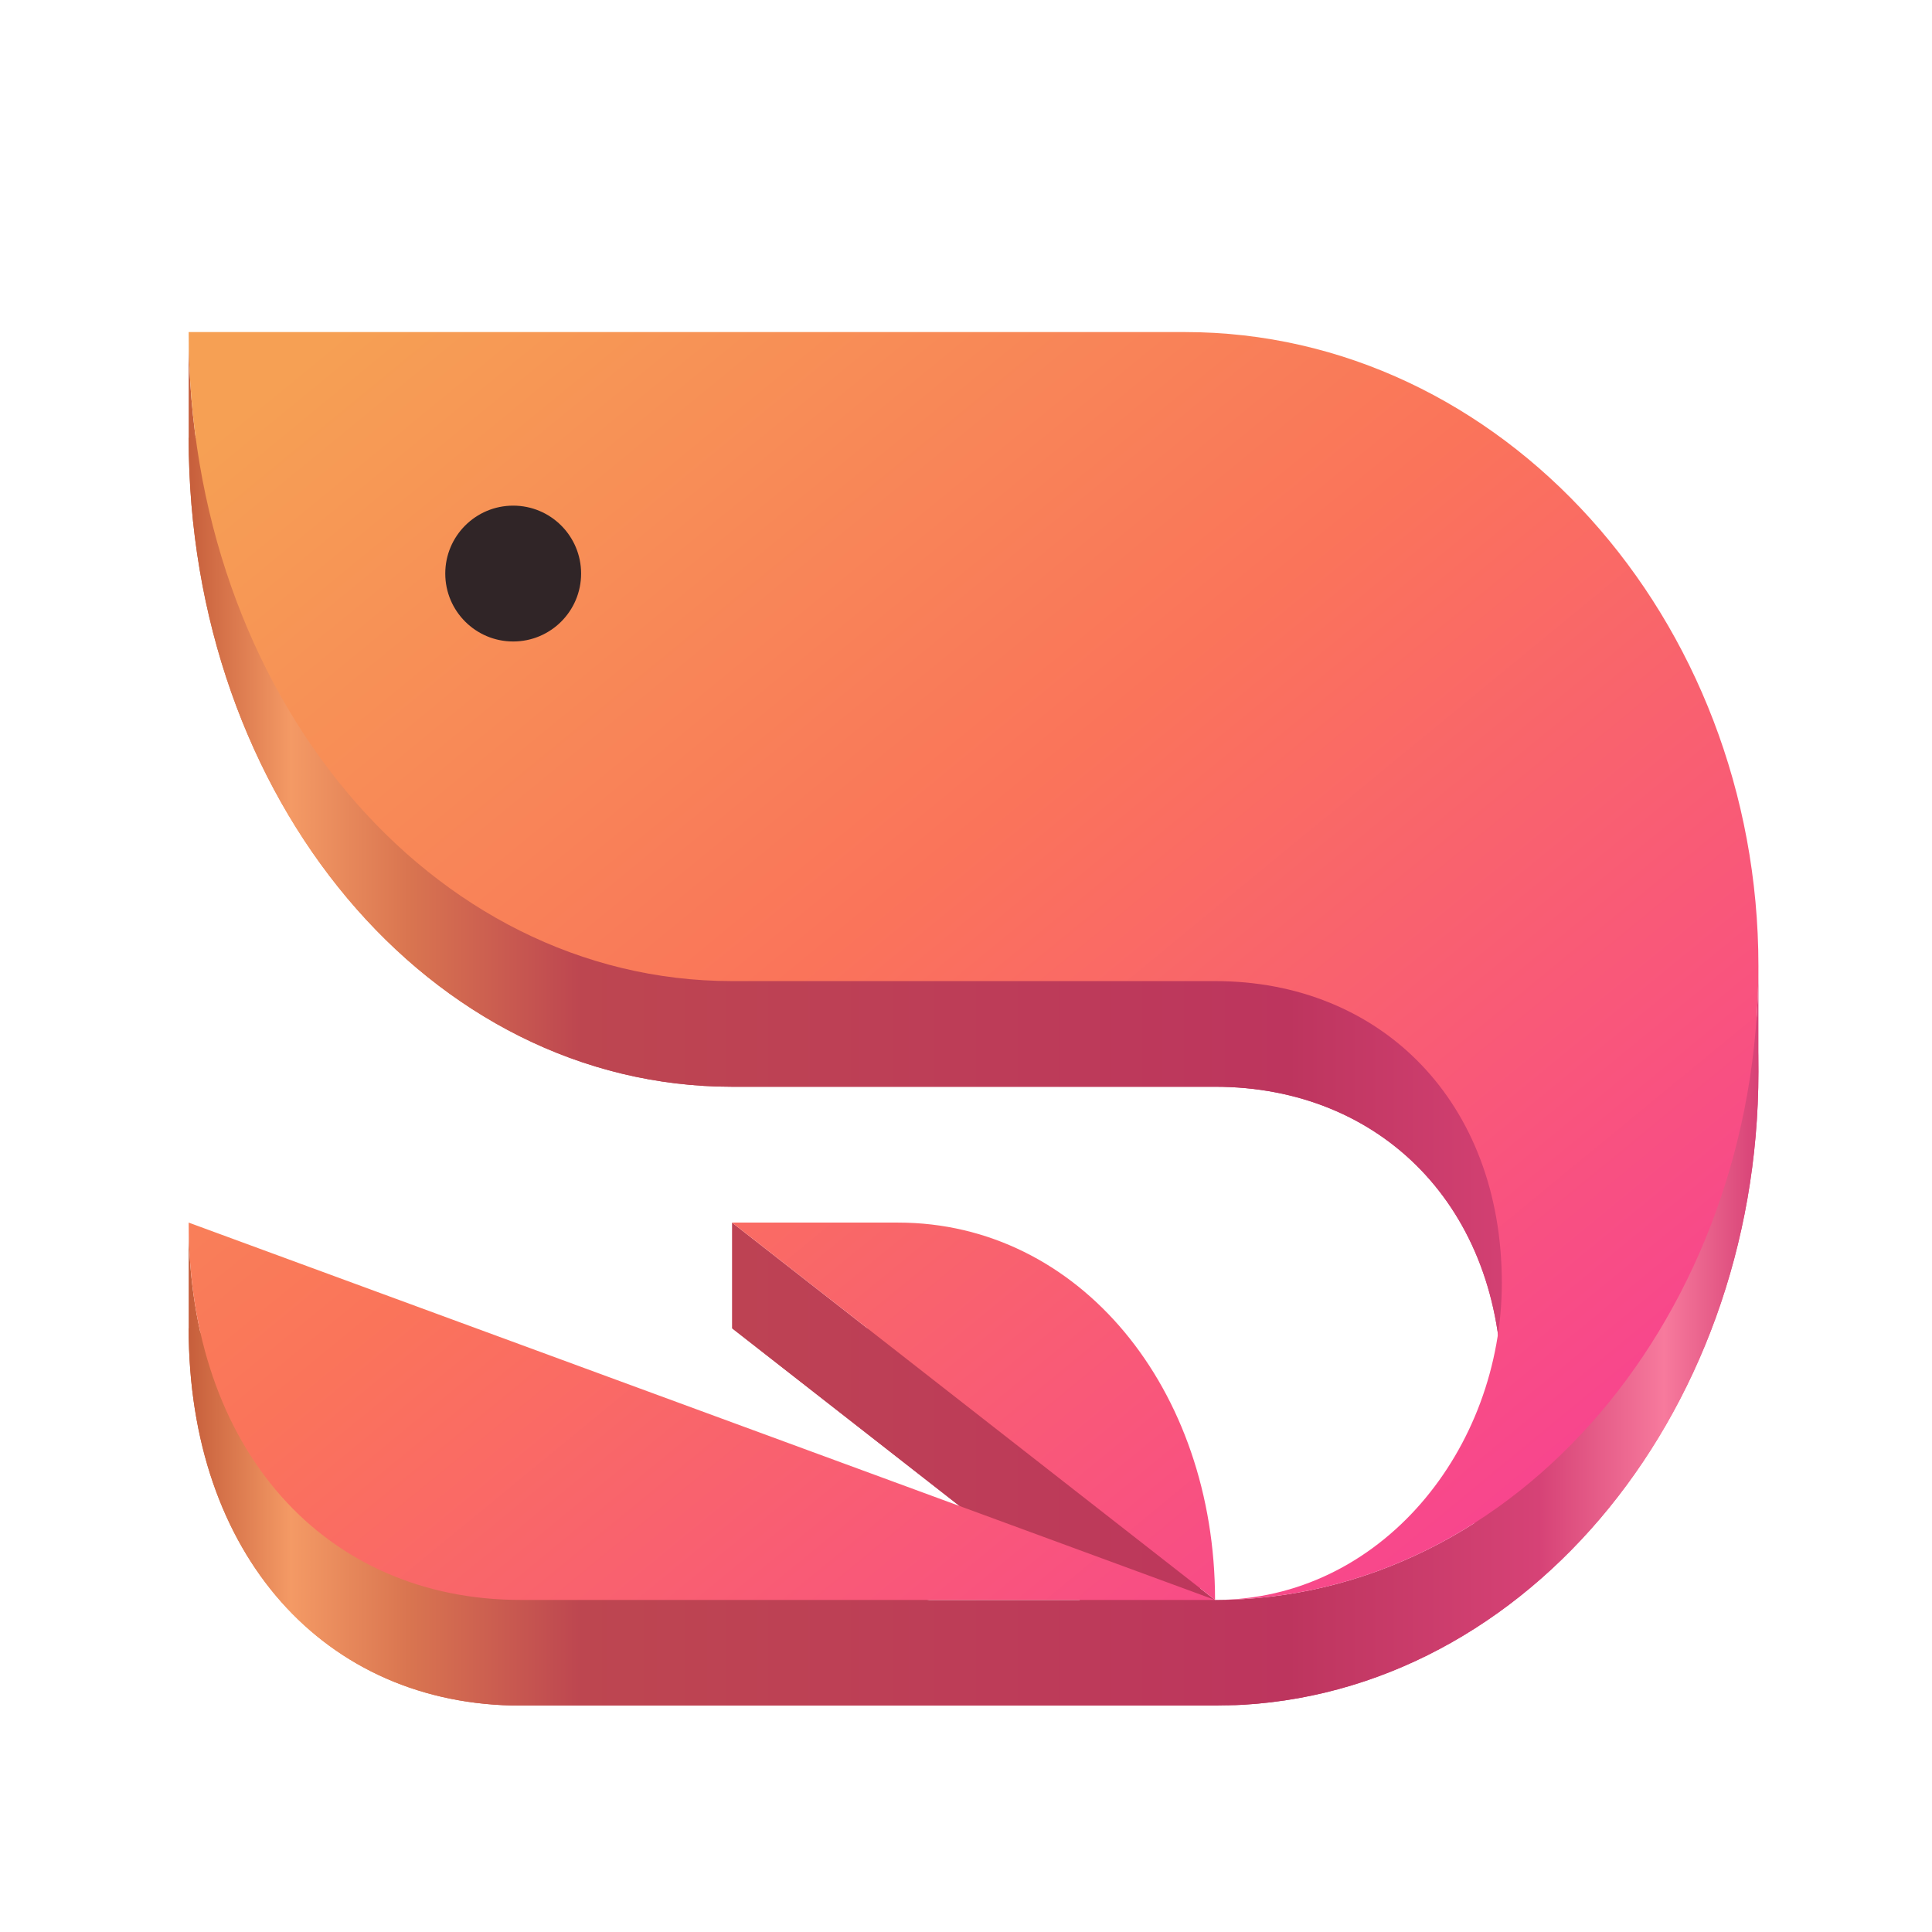
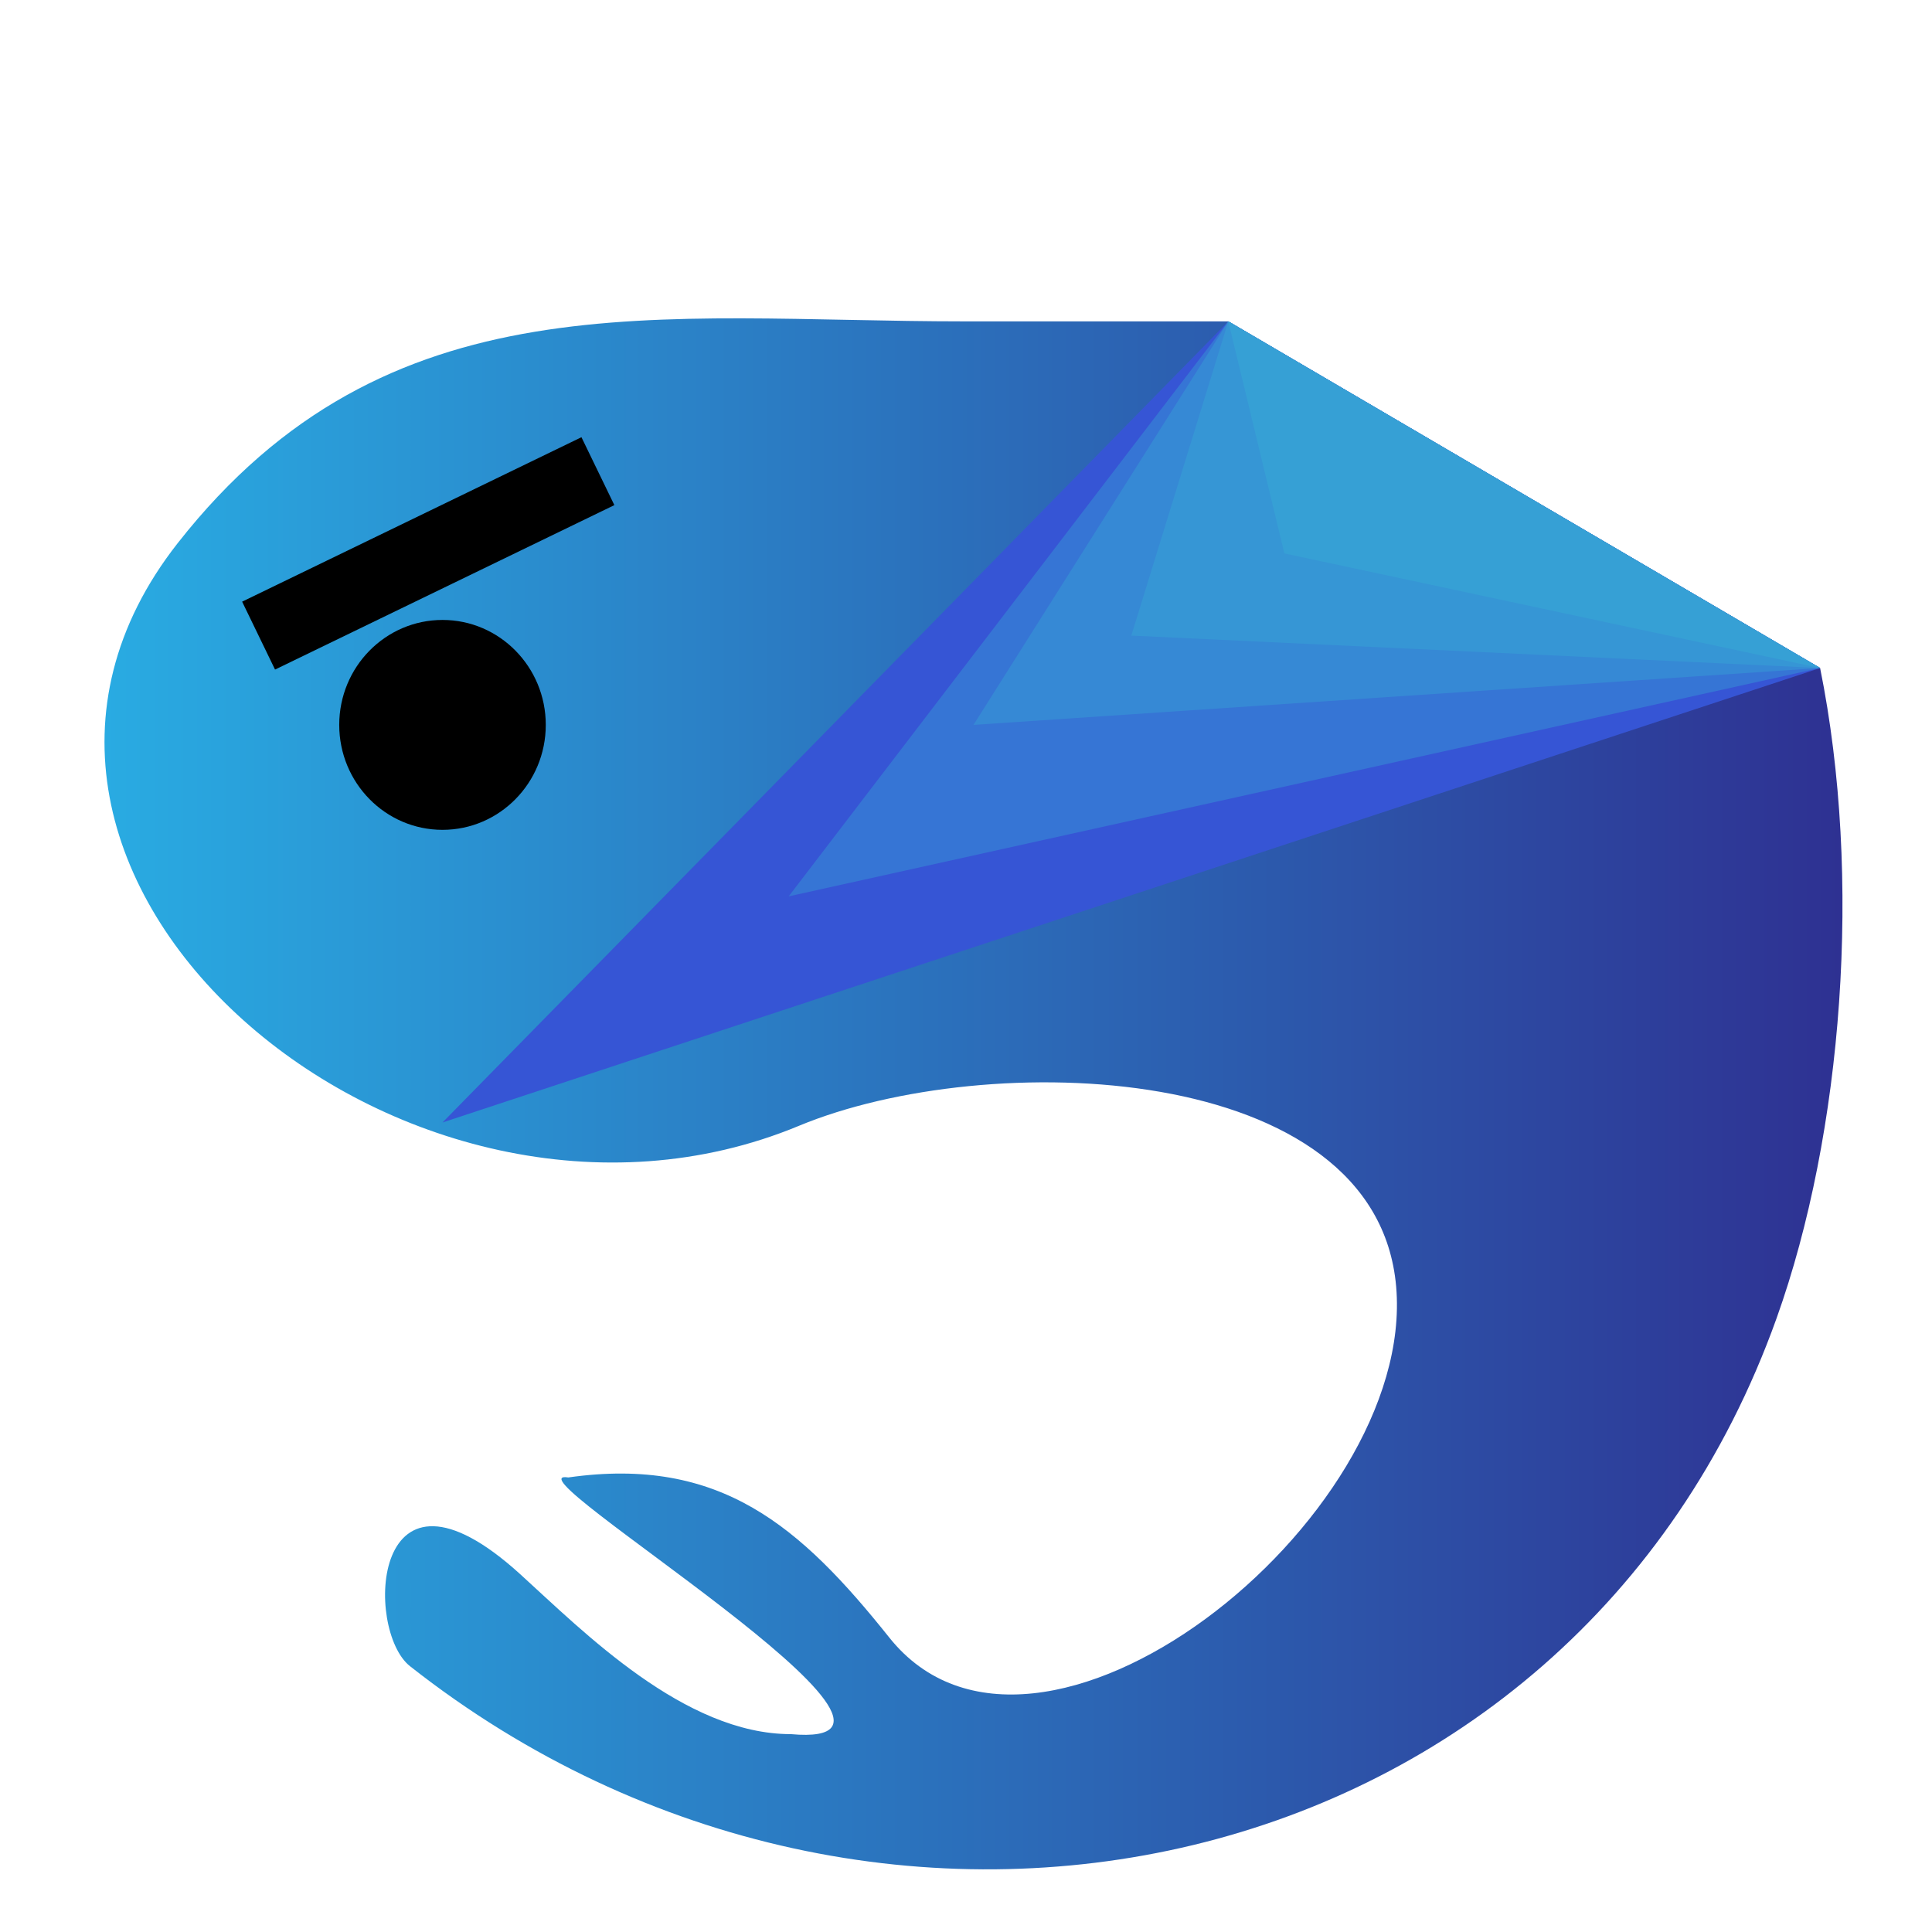
<svg xmlns="http://www.w3.org/2000/svg" width="128" height="128" viewBox="0 0 128 128">
  <defs>
-     <path id="shrimp" d="M12 18H78C99 18 116 37 116 60C116 83 100 102 80 102C91 102 99 92 99 81C99 69 91 61 80 61H48C28 61 12 42 12 18Z M12 77L80 102H34C21 102 12 92 12 77Z M48 77H59C71 77 80 88 80 102Z" />
-     <linearGradient id="shell" gradientUnits="userSpaceOnUse" x1="22" y1="18" x2="91" y2="102">
-       <stop stop-color="#f6a054" />
-       <stop offset=".48" stop-color="#fa745a" />
-       <stop offset="1" stop-color="#f8468d" />
-     </linearGradient>
-     <linearGradient id="depth" gradientUnits="userSpaceOnUse" x1="12" y1="64" x2="116" y2="64">
-       <stop stop-color="#c65e3b" />
-       <stop offset=".065" stop-color="#f49a65" />
-       <stop offset=".14" stop-color="#d97550" />
-       <stop offset=".25" stop-color="#bd4650" />
-       <stop offset=".7" stop-color="#bd355e" />
-       <stop offset=".86" stop-color="#d64276" />
-       <stop offset=".94" stop-color="#f77a9d" />
-       <stop offset="1" stop-color="#d74276" />
+     <linearGradient id="linear-gradient-1" x1="6.924" y1="72.47" x2="122.069" y2="72.47" gradientUnits="userSpaceOnUse">
+       <stop offset="0" stop-color="#29abe2" />
+       <stop offset="1" stop-color="#2e3192" />
    </linearGradient>
  </defs>
-   <g transform="translate(.5 4)">
-     <g fill="url(#depth)">
-       <use href="#shrimp" transform="translate(0 7)" />
-       <path d="M12 18C12 42 28 61 48 61H80C91 61 99 69 99 81V88C99 76 91 68 80 68H48C28 68 12 49 12 25Z M116 60C116 83 100 102 80 102V109C100 109 116 90 116 67Z M12 77C12 92 21 102 34 102H80V109H34C21 109 12 99 12 84Z M48 77L80 102V109L48 84Z" />
-     </g>
-     <use href="#shrimp" fill="url(#shell)" />
-     <circle cx="33.5" cy="34" r="4.5" fill="#302527" />
+   <g id="Layer_1" data-name="Layer 1">
+     <path d="M117.333 87.345 C103.102 124.369 57.082 137.021 25.924 112.478 C22.895 110.092 24.204 95.298 34.103 104.298 C38.311 108.123 37.346 116.005 48.757 113.298 C55.608 111.672 32.999 98.091 35.366 98.091 C45.445 96.656 52.252 102.427 58.13 109.788 C67.858 121.97 93.054 102.065 91.708 86.533 C90.405 71.502 64.674 72.904 52.252 78.065 C26.218 88.879 -5.181 60.092 10.981 37.278 C24.394 18.345 42.062 21.251 62.402 21.251" fill="#29a0d5" display="none" />
+     <text transform="matrix(1 0 0 1 52.252 41.074)" x="0" y="0" xml:space="preserve" font-family="'Source Sans 3', sans-serif" font-size="12" fill="#29abe2">
+       <tspan x="0" y="0">life is fun</tspan>
+       <tspan x="0" y="14.4">(:</tspan>
+     </text>
+     <path id="_Path_" data-name="&lt;Path&gt;" d="M52.573 74.585 C26.54 85.4 -5.857 57.979 11.405 35.986 C25.34 18.231 43.19 21.292 63.53 21.292 C76.194 21.292 88.083 21.292 100.746 21.292 C123.49 21.292 125.777 63.75 117.333 87.345 C103.812 125.129 57.955 134.933 26.796 110.389 C23.767 108.003 24.204 95.298 34.103 104.298 C38.311 108.123 37.77 114.713 49.181 112.005 C56.032 110.38 26.729 99.298 37.346 97.787 C47.425 96.352 52.676 101.134 58.554 108.496 C68.282 120.678 93.478 100.772 92.132 85.241 C90.829 70.209 64.996 69.425 52.573 74.585 Z" fill="#3689d5" display="none" />
+     <path id="_Path_-2" data-name="&lt;Path&gt;" d="M11.772 35.986 C25.707 18.231 43.557 21.292 63.897 21.292 L81.379 21.292 L120.587 44.258 C123.391 58.121 122.1 75.049 117.7 87.345 C104.179 125.129 58.321 134.933 27.163 110.389 C24.134 108.003 24.571 95.298 34.47 104.298 C38.678 108.123 45.349 114.891 52.398 114.891 C64.616 115.993 33.099 97.147 37.652 97.885 C47.731 96.45 53.043 101.134 58.921 108.496 C68.649 120.678 93.845 100.772 92.499 85.241 C91.196 70.209 65.363 69.425 52.94 74.585 C26.907 85.4 -5.49 57.979 11.772 35.986 Z" fill="url(#linear-gradient-1)" />
+     <ellipse id="_Ellipse_" data-name="&lt;Ellipse&gt;" cx="29.317" cy="48.026" rx="6.842" ry="6.953" fill="#000000" />
+     <line x1="17.132" y1="42.111" x2="39.613" y2="31.216" fill="none" stroke="#000000" stroke-width="5" stroke-miterlimit="10" />
+     <polyline points="81.379,21.292 29.317,74.367 120.587,44.258" fill="#3655d5" />
+     <polyline points="81.379,21.292 52.252,59.386 120.587,44.258" fill="#3675d5" />
+     <polyline points="81.379,21.292 64.496,48.026 120.587,44.258" fill="#3689d5" />
+     <polyline points="81.379,21.292 74.952,42.111 120.587,44.258" fill="#3696d5" />
+     <polyline points="120.587,44.258 85.093,36.663 81.379,21.292" fill="#36a0d5" />
  </g>
</svg>
